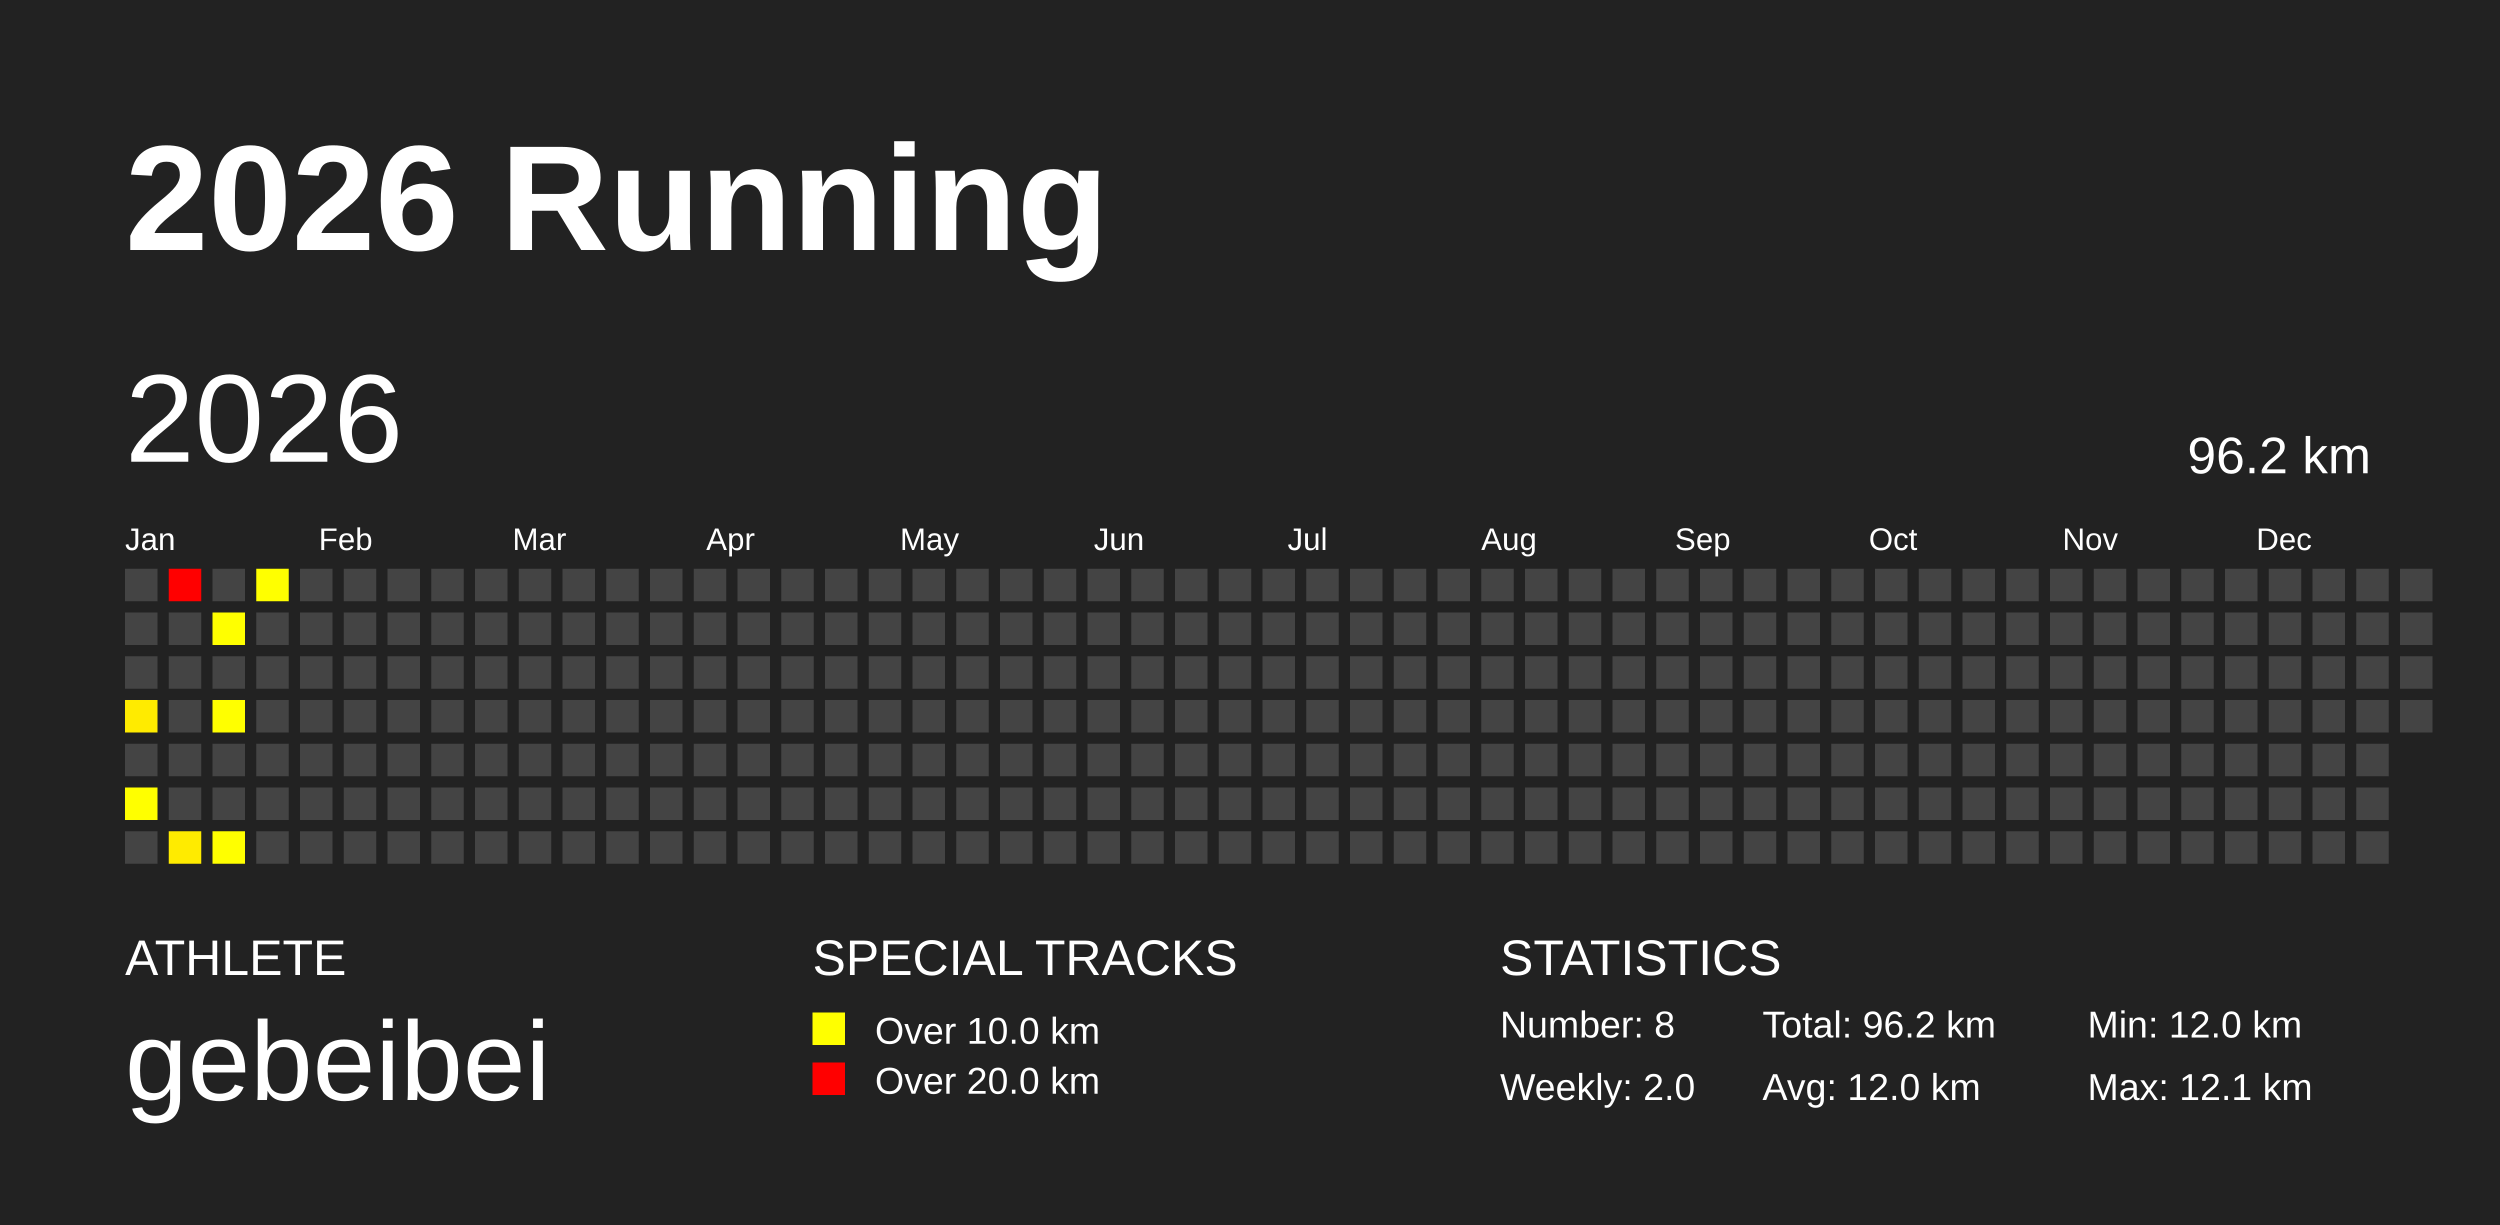
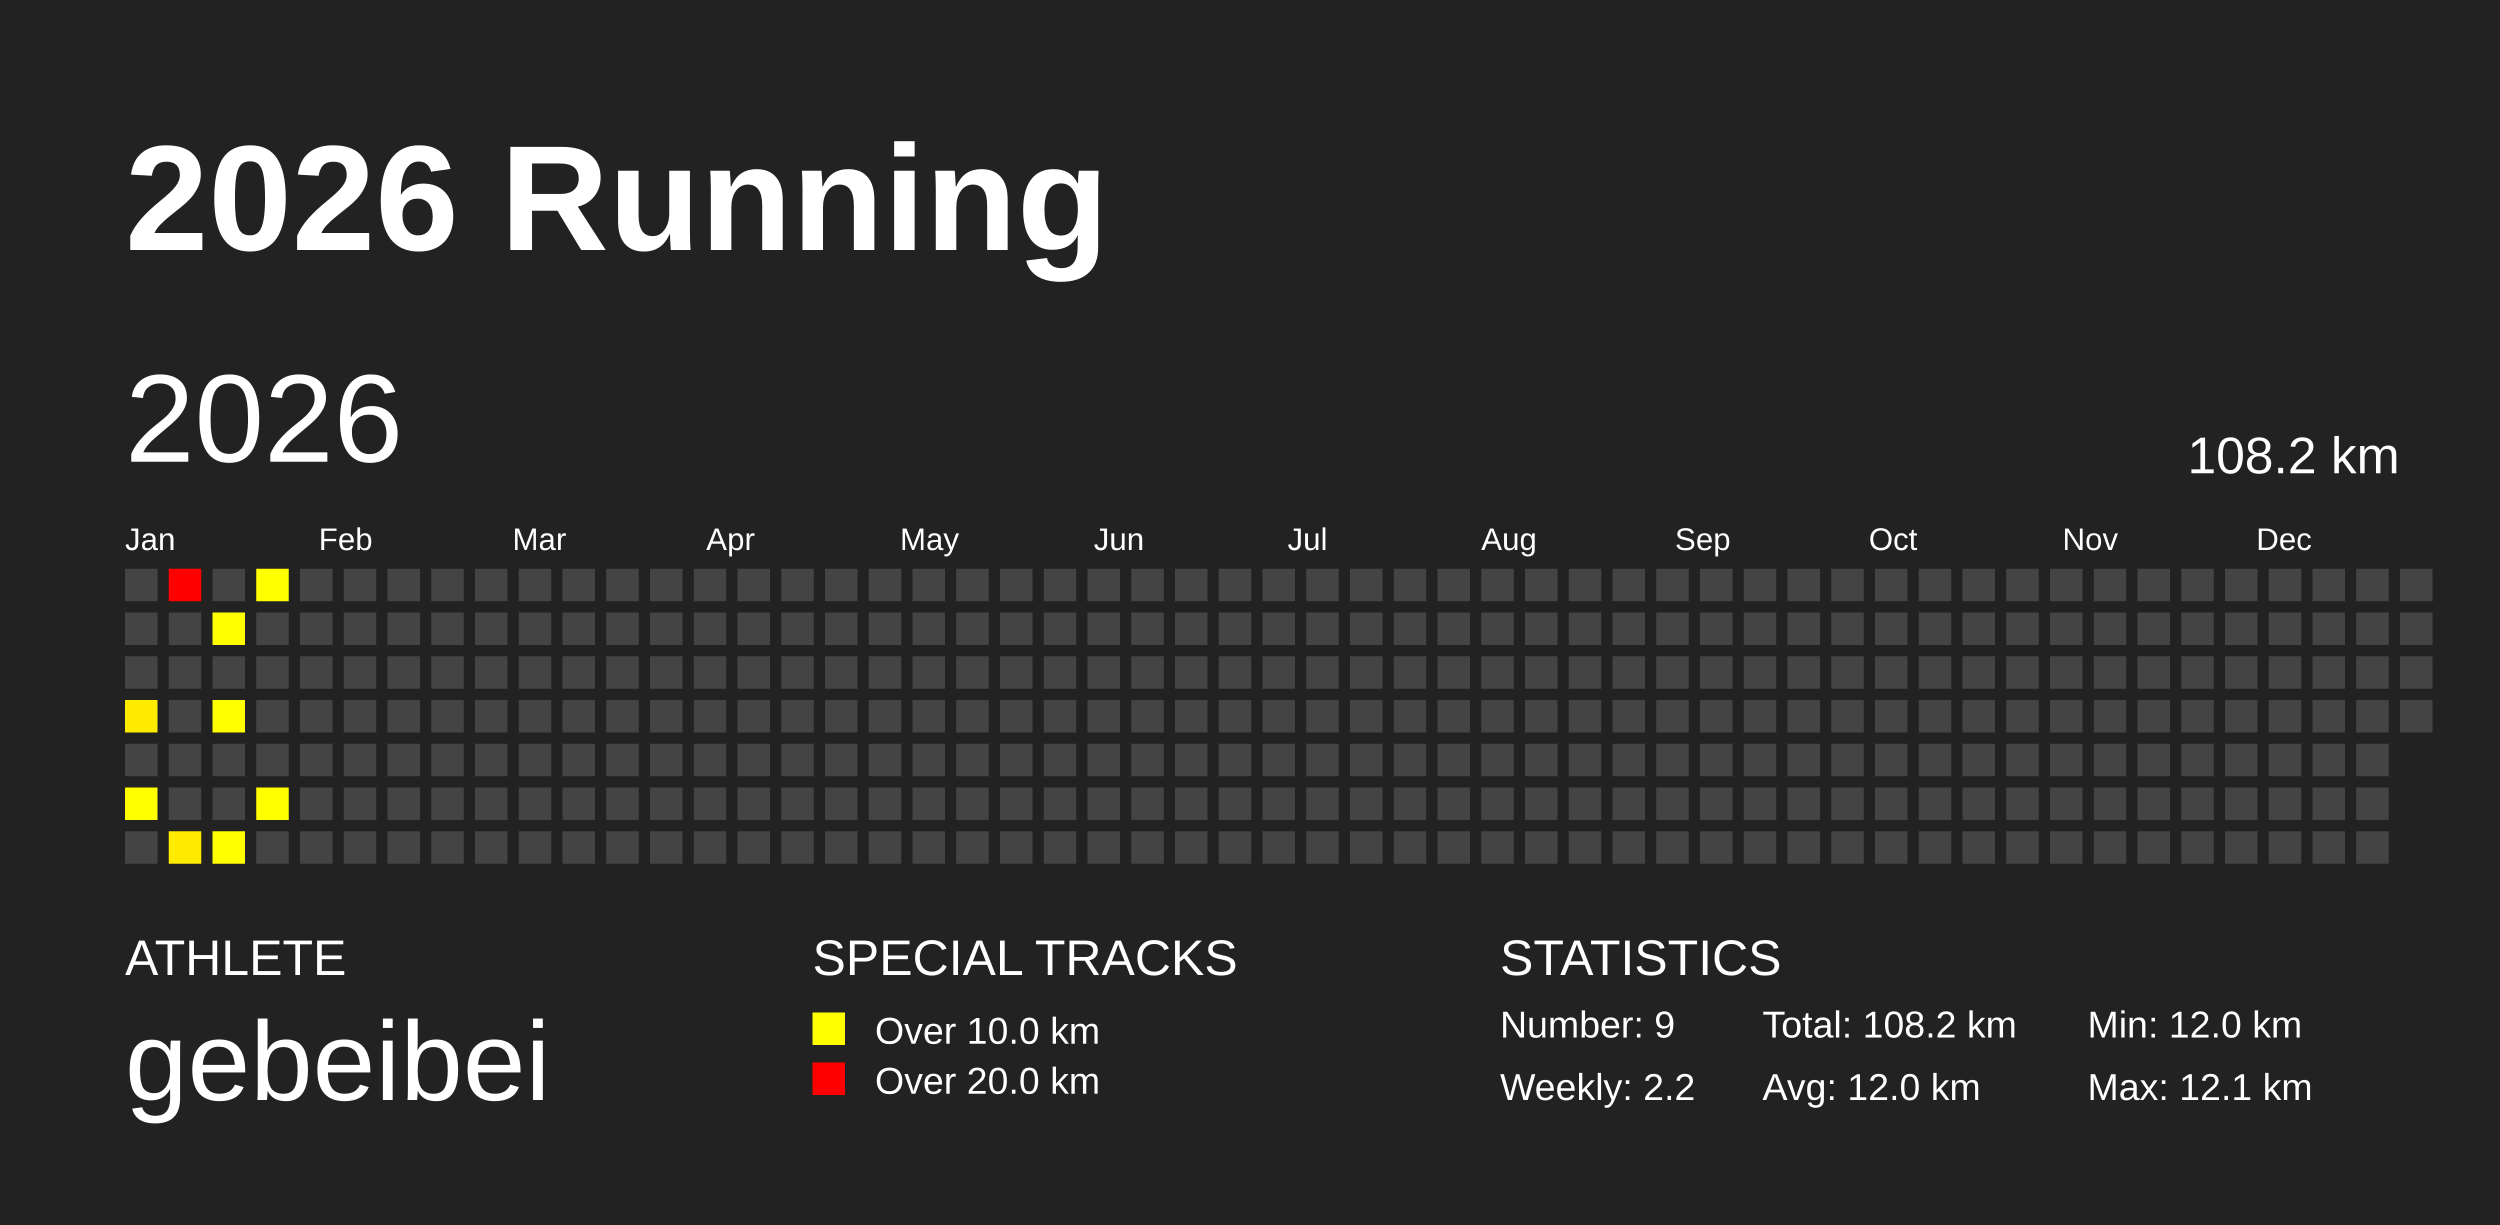
<svg xmlns="http://www.w3.org/2000/svg" baseProfile="full" height="98mm" version="1.1" viewBox="0,0,200,98" width="200mm">
  <defs />
  <rect fill="#222222" height="98" width="200" x="0" y="0" />
  <text fill="#FFFFFF" style="font-size:12px; font-family:Arial; font-weight:bold;" x="10" y="20">2026 Running</text>
  <text fill="#FFFFFF" style="font-size:4px; font-family:Arial" x="10" y="78">ATHLETE</text>
  <text fill="#FFFFFF" style="font-size:9px; font-family:Arial" x="10" y="88">gebeibei</text>
  <text fill="#FFFFFF" style="font-size:4px; font-family:Arial" x="65" y="78">SPECIAL TRACKS</text>
  <rect fill="yellow" height="2.6" width="2.6" x="65" y="81" />
  <text fill="#FFFFFF" style="font-size:3px; font-family:Arial" x="70" y="83.5">Over 10.0 km</text>
  <rect fill="red" height="2.6" width="2.6" x="65" y="85" />
  <text fill="#FFFFFF" style="font-size:3px; font-family:Arial" x="70" y="87.5">Over 20.0 km</text>
  <text fill="#FFFFFF" style="font-size:4px; font-family:Arial" x="120" y="78">STATISTICS</text>
-   <text fill="#FFFFFF" style="font-size:3px; font-family:Arial" x="120" y="83">Number: 8</text>
-   <text fill="#FFFFFF" style="font-size:3px; font-family:Arial" x="120" y="88">Weekly: 2.0</text>
-   <text fill="#FFFFFF" style="font-size:3px; font-family:Arial" x="141" y="83">Total: 96.2 km</text>
+   <text fill="#FFFFFF" style="font-size:3px; font-family:Arial" x="120" y="83">Number: 9</text>
+   <text fill="#FFFFFF" style="font-size:3px; font-family:Arial" x="120" y="88">Weekly: 2.2</text>
+   <text fill="#FFFFFF" style="font-size:3px; font-family:Arial" x="141" y="83">Total: 108.2 km</text>
  <text fill="#FFFFFF" style="font-size:3px; font-family:Arial" x="141" y="88">Avg: 12.0 km</text>
  <text fill="#FFFFFF" style="font-size:3px; font-family:Arial" x="167" y="83">Min: 12.0 km</text>
  <text fill="#FFFFFF" style="font-size:3px; font-family:Arial" x="167" y="88">Max: 12.1 km</text>
  <text dominant-baseline="hanging" fill="#FFFFFF" style="font-size:10.0px; font-family:Arial;" x="10" y="30">2026</text>
-   <text dominant-baseline="hanging" fill="#FFFFFF" style="font-size:4.125px; font-family:Arial;" x="175" y="35">96.2 km</text>
+   <text dominant-baseline="hanging" fill="#FFFFFF" style="font-size:4.125px; font-family:Arial;" x="175" y="35">108.2 km</text>
  <text fill="#FFFFFF" style="font-size:2.5px; font-family:Arial" x="10.0" y="44">Jan</text>
  <text fill="#FFFFFF" style="font-size:2.5px; font-family:Arial" x="25.5" y="44">Feb</text>
  <text fill="#FFFFFF" style="font-size:2.5px; font-family:Arial" x="41.0" y="44">Mar</text>
  <text fill="#FFFFFF" style="font-size:2.5px; font-family:Arial" x="56.5" y="44">Apr</text>
  <text fill="#FFFFFF" style="font-size:2.5px; font-family:Arial" x="72.0" y="44">May</text>
  <text fill="#FFFFFF" style="font-size:2.5px; font-family:Arial" x="87.5" y="44">Jun</text>
  <text fill="#FFFFFF" style="font-size:2.5px; font-family:Arial" x="103.0" y="44">Jul</text>
  <text fill="#FFFFFF" style="font-size:2.5px; font-family:Arial" x="118.5" y="44">Aug</text>
  <text fill="#FFFFFF" style="font-size:2.5px; font-family:Arial" x="134.0" y="44">Sep</text>
  <text fill="#FFFFFF" style="font-size:2.5px; font-family:Arial" x="149.5" y="44">Oct</text>
  <text fill="#FFFFFF" style="font-size:2.5px; font-family:Arial" x="165.0" y="44">Nov</text>
  <text fill="#FFFFFF" style="font-size:2.5px; font-family:Arial" x="180.5" y="44">Dec</text>
  <rect fill="#444444" height="2.6" width="2.6" x="10.0" y="45.5" />
  <rect fill="#444444" height="2.6" width="2.6" x="10.0" y="49.0" />
  <rect fill="#444444" height="2.6" width="2.6" x="10.0" y="52.5" />
  <rect fill="#ffeb00" height="2.6" width="2.6" x="10.0" y="56.0" />
  <rect fill="#444444" height="2.6" width="2.6" x="10.0" y="59.5" />
  <rect fill="#ffff00" height="2.6" width="2.6" x="10.0" y="63.0" />
  <rect fill="#444444" height="2.6" width="2.6" x="10.0" y="66.5" />
  <rect fill="#ff0000" height="2.6" width="2.6" x="13.5" y="45.5" />
  <rect fill="#444444" height="2.6" width="2.6" x="13.5" y="49.0" />
  <rect fill="#444444" height="2.6" width="2.6" x="13.5" y="52.5" />
  <rect fill="#444444" height="2.6" width="2.6" x="13.5" y="56.0" />
  <rect fill="#444444" height="2.6" width="2.6" x="13.5" y="59.5" />
  <rect fill="#444444" height="2.6" width="2.6" x="13.5" y="63.0" />
  <rect fill="#ffeb00" height="2.6" width="2.6" x="13.5" y="66.5" />
  <rect fill="#444444" height="2.6" width="2.6" x="17.0" y="45.5" />
  <rect fill="#ffff00" height="2.6" width="2.6" x="17.0" y="49.0" />
  <rect fill="#444444" height="2.6" width="2.6" x="17.0" y="52.5" />
  <rect fill="#ffff00" height="2.6" width="2.6" x="17.0" y="56.0" />
  <rect fill="#444444" height="2.6" width="2.6" x="17.0" y="59.5" />
  <rect fill="#444444" height="2.6" width="2.6" x="17.0" y="63.0" />
  <rect fill="#ffff00" height="2.6" width="2.6" x="17.0" y="66.5" />
  <rect fill="#ffff00" height="2.6" width="2.6" x="20.5" y="45.5" />
  <rect fill="#444444" height="2.6" width="2.6" x="20.5" y="49.0" />
  <rect fill="#444444" height="2.6" width="2.6" x="20.5" y="52.5" />
  <rect fill="#444444" height="2.6" width="2.6" x="20.5" y="56.0" />
  <rect fill="#444444" height="2.6" width="2.6" x="20.5" y="59.5" />
-   <rect fill="#444444" height="2.6" width="2.6" x="20.5" y="63.0" />
+   <rect fill="#ffff00" height="2.6" width="2.6" x="20.5" y="63.0" />
  <rect fill="#444444" height="2.6" width="2.6" x="20.5" y="66.5" />
  <rect fill="#444444" height="2.6" width="2.6" x="24.0" y="45.5" />
  <rect fill="#444444" height="2.6" width="2.6" x="24.0" y="49.0" />
  <rect fill="#444444" height="2.6" width="2.6" x="24.0" y="52.5" />
  <rect fill="#444444" height="2.6" width="2.6" x="24.0" y="56.0" />
  <rect fill="#444444" height="2.6" width="2.6" x="24.0" y="59.5" />
  <rect fill="#444444" height="2.6" width="2.6" x="24.0" y="63.0" />
  <rect fill="#444444" height="2.6" width="2.6" x="24.0" y="66.5" />
  <rect fill="#444444" height="2.6" width="2.6" x="27.5" y="45.5" />
  <rect fill="#444444" height="2.6" width="2.6" x="27.5" y="49.0" />
  <rect fill="#444444" height="2.6" width="2.6" x="27.5" y="52.5" />
  <rect fill="#444444" height="2.6" width="2.6" x="27.5" y="56.0" />
  <rect fill="#444444" height="2.6" width="2.6" x="27.5" y="59.5" />
  <rect fill="#444444" height="2.6" width="2.6" x="27.5" y="63.0" />
  <rect fill="#444444" height="2.6" width="2.6" x="27.5" y="66.5" />
  <rect fill="#444444" height="2.6" width="2.6" x="31.0" y="45.5" />
  <rect fill="#444444" height="2.6" width="2.6" x="31.0" y="49.0" />
  <rect fill="#444444" height="2.6" width="2.6" x="31.0" y="52.5" />
  <rect fill="#444444" height="2.6" width="2.6" x="31.0" y="56.0" />
  <rect fill="#444444" height="2.6" width="2.6" x="31.0" y="59.5" />
  <rect fill="#444444" height="2.6" width="2.6" x="31.0" y="63.0" />
  <rect fill="#444444" height="2.6" width="2.6" x="31.0" y="66.5" />
  <rect fill="#444444" height="2.6" width="2.6" x="34.5" y="45.5" />
  <rect fill="#444444" height="2.6" width="2.6" x="34.5" y="49.0" />
  <rect fill="#444444" height="2.6" width="2.6" x="34.5" y="52.5" />
  <rect fill="#444444" height="2.6" width="2.6" x="34.5" y="56.0" />
  <rect fill="#444444" height="2.6" width="2.6" x="34.5" y="59.5" />
  <rect fill="#444444" height="2.6" width="2.6" x="34.5" y="63.0" />
  <rect fill="#444444" height="2.6" width="2.6" x="34.5" y="66.5" />
  <rect fill="#444444" height="2.6" width="2.6" x="38.0" y="45.5" />
  <rect fill="#444444" height="2.6" width="2.6" x="38.0" y="49.0" />
  <rect fill="#444444" height="2.6" width="2.6" x="38.0" y="52.5" />
  <rect fill="#444444" height="2.6" width="2.6" x="38.0" y="56.0" />
  <rect fill="#444444" height="2.6" width="2.6" x="38.0" y="59.5" />
  <rect fill="#444444" height="2.6" width="2.6" x="38.0" y="63.0" />
  <rect fill="#444444" height="2.6" width="2.6" x="38.0" y="66.5" />
  <rect fill="#444444" height="2.6" width="2.6" x="41.5" y="45.5" />
  <rect fill="#444444" height="2.6" width="2.6" x="41.5" y="49.0" />
  <rect fill="#444444" height="2.6" width="2.6" x="41.5" y="52.5" />
  <rect fill="#444444" height="2.6" width="2.6" x="41.5" y="56.0" />
  <rect fill="#444444" height="2.6" width="2.6" x="41.5" y="59.5" />
  <rect fill="#444444" height="2.6" width="2.6" x="41.5" y="63.0" />
  <rect fill="#444444" height="2.6" width="2.6" x="41.5" y="66.5" />
  <rect fill="#444444" height="2.6" width="2.6" x="45.0" y="45.5" />
  <rect fill="#444444" height="2.6" width="2.6" x="45.0" y="49.0" />
  <rect fill="#444444" height="2.6" width="2.6" x="45.0" y="52.5" />
  <rect fill="#444444" height="2.6" width="2.6" x="45.0" y="56.0" />
  <rect fill="#444444" height="2.6" width="2.6" x="45.0" y="59.5" />
  <rect fill="#444444" height="2.6" width="2.6" x="45.0" y="63.0" />
  <rect fill="#444444" height="2.6" width="2.6" x="45.0" y="66.5" />
  <rect fill="#444444" height="2.6" width="2.6" x="48.5" y="45.5" />
  <rect fill="#444444" height="2.6" width="2.6" x="48.5" y="49.0" />
  <rect fill="#444444" height="2.6" width="2.6" x="48.5" y="52.5" />
  <rect fill="#444444" height="2.6" width="2.6" x="48.5" y="56.0" />
  <rect fill="#444444" height="2.6" width="2.6" x="48.5" y="59.5" />
  <rect fill="#444444" height="2.6" width="2.6" x="48.5" y="63.0" />
  <rect fill="#444444" height="2.6" width="2.6" x="48.5" y="66.5" />
  <rect fill="#444444" height="2.6" width="2.6" x="52.0" y="45.5" />
  <rect fill="#444444" height="2.6" width="2.6" x="52.0" y="49.0" />
  <rect fill="#444444" height="2.6" width="2.6" x="52.0" y="52.5" />
  <rect fill="#444444" height="2.6" width="2.6" x="52.0" y="56.0" />
  <rect fill="#444444" height="2.6" width="2.6" x="52.0" y="59.5" />
  <rect fill="#444444" height="2.6" width="2.6" x="52.0" y="63.0" />
  <rect fill="#444444" height="2.6" width="2.6" x="52.0" y="66.5" />
  <rect fill="#444444" height="2.6" width="2.6" x="55.5" y="45.5" />
  <rect fill="#444444" height="2.6" width="2.6" x="55.5" y="49.0" />
  <rect fill="#444444" height="2.6" width="2.6" x="55.5" y="52.5" />
  <rect fill="#444444" height="2.6" width="2.6" x="55.5" y="56.0" />
  <rect fill="#444444" height="2.6" width="2.6" x="55.5" y="59.5" />
  <rect fill="#444444" height="2.6" width="2.6" x="55.5" y="63.0" />
  <rect fill="#444444" height="2.6" width="2.6" x="55.5" y="66.5" />
  <rect fill="#444444" height="2.6" width="2.6" x="59.0" y="45.5" />
  <rect fill="#444444" height="2.6" width="2.6" x="59.0" y="49.0" />
  <rect fill="#444444" height="2.6" width="2.6" x="59.0" y="52.5" />
  <rect fill="#444444" height="2.6" width="2.6" x="59.0" y="56.0" />
  <rect fill="#444444" height="2.6" width="2.6" x="59.0" y="59.5" />
  <rect fill="#444444" height="2.6" width="2.6" x="59.0" y="63.0" />
  <rect fill="#444444" height="2.6" width="2.6" x="59.0" y="66.5" />
  <rect fill="#444444" height="2.6" width="2.6" x="62.5" y="45.5" />
  <rect fill="#444444" height="2.6" width="2.6" x="62.5" y="49.0" />
  <rect fill="#444444" height="2.6" width="2.6" x="62.5" y="52.5" />
  <rect fill="#444444" height="2.6" width="2.6" x="62.5" y="56.0" />
  <rect fill="#444444" height="2.6" width="2.6" x="62.5" y="59.5" />
  <rect fill="#444444" height="2.6" width="2.6" x="62.5" y="63.0" />
  <rect fill="#444444" height="2.6" width="2.6" x="62.5" y="66.5" />
  <rect fill="#444444" height="2.6" width="2.6" x="66.0" y="45.5" />
  <rect fill="#444444" height="2.6" width="2.6" x="66.0" y="49.0" />
  <rect fill="#444444" height="2.6" width="2.6" x="66.0" y="52.5" />
  <rect fill="#444444" height="2.6" width="2.6" x="66.0" y="56.0" />
  <rect fill="#444444" height="2.6" width="2.6" x="66.0" y="59.5" />
  <rect fill="#444444" height="2.6" width="2.6" x="66.0" y="63.0" />
  <rect fill="#444444" height="2.6" width="2.6" x="66.0" y="66.5" />
  <rect fill="#444444" height="2.6" width="2.6" x="69.5" y="45.5" />
  <rect fill="#444444" height="2.6" width="2.6" x="69.5" y="49.0" />
  <rect fill="#444444" height="2.6" width="2.6" x="69.5" y="52.5" />
  <rect fill="#444444" height="2.6" width="2.6" x="69.5" y="56.0" />
  <rect fill="#444444" height="2.6" width="2.6" x="69.5" y="59.5" />
  <rect fill="#444444" height="2.6" width="2.6" x="69.5" y="63.0" />
  <rect fill="#444444" height="2.6" width="2.6" x="69.5" y="66.5" />
  <rect fill="#444444" height="2.6" width="2.6" x="73.0" y="45.5" />
  <rect fill="#444444" height="2.6" width="2.6" x="73.0" y="49.0" />
  <rect fill="#444444" height="2.6" width="2.6" x="73.0" y="52.5" />
  <rect fill="#444444" height="2.6" width="2.6" x="73.0" y="56.0" />
  <rect fill="#444444" height="2.6" width="2.6" x="73.0" y="59.5" />
  <rect fill="#444444" height="2.6" width="2.6" x="73.0" y="63.0" />
  <rect fill="#444444" height="2.6" width="2.6" x="73.0" y="66.5" />
  <rect fill="#444444" height="2.6" width="2.6" x="76.5" y="45.5" />
  <rect fill="#444444" height="2.6" width="2.6" x="76.5" y="49.0" />
  <rect fill="#444444" height="2.6" width="2.6" x="76.5" y="52.5" />
  <rect fill="#444444" height="2.6" width="2.6" x="76.5" y="56.0" />
  <rect fill="#444444" height="2.6" width="2.6" x="76.5" y="59.5" />
  <rect fill="#444444" height="2.6" width="2.6" x="76.5" y="63.0" />
  <rect fill="#444444" height="2.6" width="2.6" x="76.5" y="66.5" />
  <rect fill="#444444" height="2.6" width="2.6" x="80.0" y="45.5" />
  <rect fill="#444444" height="2.6" width="2.6" x="80.0" y="49.0" />
  <rect fill="#444444" height="2.6" width="2.6" x="80.0" y="52.5" />
  <rect fill="#444444" height="2.6" width="2.6" x="80.0" y="56.0" />
  <rect fill="#444444" height="2.6" width="2.6" x="80.0" y="59.5" />
  <rect fill="#444444" height="2.6" width="2.6" x="80.0" y="63.0" />
  <rect fill="#444444" height="2.6" width="2.6" x="80.0" y="66.5" />
  <rect fill="#444444" height="2.6" width="2.6" x="83.5" y="45.5" />
  <rect fill="#444444" height="2.6" width="2.6" x="83.5" y="49.0" />
  <rect fill="#444444" height="2.6" width="2.6" x="83.5" y="52.5" />
  <rect fill="#444444" height="2.6" width="2.6" x="83.5" y="56.0" />
  <rect fill="#444444" height="2.6" width="2.6" x="83.5" y="59.5" />
  <rect fill="#444444" height="2.6" width="2.6" x="83.5" y="63.0" />
  <rect fill="#444444" height="2.6" width="2.6" x="83.5" y="66.5" />
  <rect fill="#444444" height="2.6" width="2.6" x="87.0" y="45.5" />
  <rect fill="#444444" height="2.6" width="2.6" x="87.0" y="49.0" />
  <rect fill="#444444" height="2.6" width="2.6" x="87.0" y="52.5" />
  <rect fill="#444444" height="2.6" width="2.6" x="87.0" y="56.0" />
  <rect fill="#444444" height="2.6" width="2.6" x="87.0" y="59.5" />
  <rect fill="#444444" height="2.6" width="2.6" x="87.0" y="63.0" />
  <rect fill="#444444" height="2.6" width="2.6" x="87.0" y="66.5" />
  <rect fill="#444444" height="2.6" width="2.6" x="90.5" y="45.5" />
  <rect fill="#444444" height="2.6" width="2.6" x="90.5" y="49.0" />
  <rect fill="#444444" height="2.6" width="2.6" x="90.5" y="52.5" />
  <rect fill="#444444" height="2.6" width="2.6" x="90.5" y="56.0" />
  <rect fill="#444444" height="2.6" width="2.6" x="90.5" y="59.5" />
  <rect fill="#444444" height="2.6" width="2.6" x="90.5" y="63.0" />
  <rect fill="#444444" height="2.6" width="2.6" x="90.5" y="66.5" />
  <rect fill="#444444" height="2.6" width="2.6" x="94.0" y="45.5" />
  <rect fill="#444444" height="2.6" width="2.6" x="94.0" y="49.0" />
  <rect fill="#444444" height="2.6" width="2.6" x="94.0" y="52.5" />
  <rect fill="#444444" height="2.6" width="2.6" x="94.0" y="56.0" />
  <rect fill="#444444" height="2.6" width="2.6" x="94.0" y="59.5" />
  <rect fill="#444444" height="2.6" width="2.6" x="94.0" y="63.0" />
  <rect fill="#444444" height="2.6" width="2.6" x="94.0" y="66.5" />
  <rect fill="#444444" height="2.6" width="2.6" x="97.5" y="45.5" />
  <rect fill="#444444" height="2.6" width="2.6" x="97.5" y="49.0" />
  <rect fill="#444444" height="2.6" width="2.6" x="97.5" y="52.5" />
  <rect fill="#444444" height="2.6" width="2.6" x="97.5" y="56.0" />
  <rect fill="#444444" height="2.6" width="2.6" x="97.5" y="59.5" />
  <rect fill="#444444" height="2.6" width="2.6" x="97.5" y="63.0" />
  <rect fill="#444444" height="2.6" width="2.6" x="97.5" y="66.5" />
  <rect fill="#444444" height="2.6" width="2.6" x="101.0" y="45.5" />
  <rect fill="#444444" height="2.6" width="2.6" x="101.0" y="49.0" />
  <rect fill="#444444" height="2.6" width="2.6" x="101.0" y="52.5" />
  <rect fill="#444444" height="2.6" width="2.6" x="101.0" y="56.0" />
  <rect fill="#444444" height="2.6" width="2.6" x="101.0" y="59.5" />
  <rect fill="#444444" height="2.6" width="2.6" x="101.0" y="63.0" />
  <rect fill="#444444" height="2.6" width="2.6" x="101.0" y="66.5" />
  <rect fill="#444444" height="2.6" width="2.6" x="104.5" y="45.5" />
  <rect fill="#444444" height="2.6" width="2.6" x="104.5" y="49.0" />
  <rect fill="#444444" height="2.6" width="2.6" x="104.5" y="52.5" />
  <rect fill="#444444" height="2.6" width="2.6" x="104.5" y="56.0" />
  <rect fill="#444444" height="2.6" width="2.6" x="104.5" y="59.5" />
  <rect fill="#444444" height="2.6" width="2.6" x="104.5" y="63.0" />
  <rect fill="#444444" height="2.6" width="2.6" x="104.5" y="66.5" />
  <rect fill="#444444" height="2.6" width="2.6" x="108.0" y="45.5" />
  <rect fill="#444444" height="2.6" width="2.6" x="108.0" y="49.0" />
  <rect fill="#444444" height="2.6" width="2.6" x="108.0" y="52.5" />
  <rect fill="#444444" height="2.6" width="2.6" x="108.0" y="56.0" />
  <rect fill="#444444" height="2.6" width="2.6" x="108.0" y="59.5" />
  <rect fill="#444444" height="2.6" width="2.6" x="108.0" y="63.0" />
  <rect fill="#444444" height="2.6" width="2.6" x="108.0" y="66.5" />
  <rect fill="#444444" height="2.6" width="2.6" x="111.5" y="45.5" />
  <rect fill="#444444" height="2.6" width="2.6" x="111.5" y="49.0" />
  <rect fill="#444444" height="2.6" width="2.6" x="111.5" y="52.5" />
  <rect fill="#444444" height="2.6" width="2.6" x="111.5" y="56.0" />
  <rect fill="#444444" height="2.6" width="2.6" x="111.5" y="59.5" />
  <rect fill="#444444" height="2.6" width="2.6" x="111.5" y="63.0" />
  <rect fill="#444444" height="2.6" width="2.6" x="111.5" y="66.5" />
  <rect fill="#444444" height="2.6" width="2.6" x="115.0" y="45.5" />
  <rect fill="#444444" height="2.6" width="2.6" x="115.0" y="49.0" />
  <rect fill="#444444" height="2.6" width="2.6" x="115.0" y="52.5" />
  <rect fill="#444444" height="2.6" width="2.6" x="115.0" y="56.0" />
  <rect fill="#444444" height="2.6" width="2.6" x="115.0" y="59.5" />
  <rect fill="#444444" height="2.6" width="2.6" x="115.0" y="63.0" />
  <rect fill="#444444" height="2.6" width="2.6" x="115.0" y="66.5" />
  <rect fill="#444444" height="2.6" width="2.6" x="118.5" y="45.5" />
  <rect fill="#444444" height="2.6" width="2.6" x="118.5" y="49.0" />
  <rect fill="#444444" height="2.6" width="2.6" x="118.5" y="52.5" />
  <rect fill="#444444" height="2.6" width="2.6" x="118.5" y="56.0" />
  <rect fill="#444444" height="2.6" width="2.6" x="118.5" y="59.5" />
  <rect fill="#444444" height="2.6" width="2.6" x="118.5" y="63.0" />
  <rect fill="#444444" height="2.6" width="2.6" x="118.5" y="66.5" />
  <rect fill="#444444" height="2.6" width="2.6" x="122.0" y="45.5" />
  <rect fill="#444444" height="2.6" width="2.6" x="122.0" y="49.0" />
  <rect fill="#444444" height="2.6" width="2.6" x="122.0" y="52.5" />
  <rect fill="#444444" height="2.6" width="2.6" x="122.0" y="56.0" />
  <rect fill="#444444" height="2.6" width="2.6" x="122.0" y="59.5" />
  <rect fill="#444444" height="2.6" width="2.6" x="122.0" y="63.0" />
  <rect fill="#444444" height="2.6" width="2.6" x="122.0" y="66.5" />
  <rect fill="#444444" height="2.6" width="2.6" x="125.5" y="45.5" />
  <rect fill="#444444" height="2.6" width="2.6" x="125.5" y="49.0" />
  <rect fill="#444444" height="2.6" width="2.6" x="125.5" y="52.5" />
  <rect fill="#444444" height="2.6" width="2.6" x="125.5" y="56.0" />
  <rect fill="#444444" height="2.6" width="2.6" x="125.5" y="59.5" />
  <rect fill="#444444" height="2.6" width="2.6" x="125.5" y="63.0" />
  <rect fill="#444444" height="2.6" width="2.6" x="125.5" y="66.5" />
  <rect fill="#444444" height="2.6" width="2.6" x="129.0" y="45.5" />
  <rect fill="#444444" height="2.6" width="2.6" x="129.0" y="49.0" />
  <rect fill="#444444" height="2.6" width="2.6" x="129.0" y="52.5" />
  <rect fill="#444444" height="2.6" width="2.6" x="129.0" y="56.0" />
  <rect fill="#444444" height="2.6" width="2.6" x="129.0" y="59.5" />
  <rect fill="#444444" height="2.6" width="2.6" x="129.0" y="63.0" />
  <rect fill="#444444" height="2.6" width="2.6" x="129.0" y="66.5" />
  <rect fill="#444444" height="2.6" width="2.6" x="132.5" y="45.5" />
  <rect fill="#444444" height="2.6" width="2.6" x="132.5" y="49.0" />
  <rect fill="#444444" height="2.6" width="2.6" x="132.5" y="52.5" />
  <rect fill="#444444" height="2.6" width="2.6" x="132.5" y="56.0" />
  <rect fill="#444444" height="2.6" width="2.6" x="132.5" y="59.5" />
  <rect fill="#444444" height="2.6" width="2.6" x="132.5" y="63.0" />
  <rect fill="#444444" height="2.6" width="2.6" x="132.5" y="66.5" />
  <rect fill="#444444" height="2.6" width="2.6" x="136.0" y="45.5" />
  <rect fill="#444444" height="2.6" width="2.6" x="136.0" y="49.0" />
  <rect fill="#444444" height="2.6" width="2.6" x="136.0" y="52.5" />
  <rect fill="#444444" height="2.6" width="2.6" x="136.0" y="56.0" />
  <rect fill="#444444" height="2.6" width="2.6" x="136.0" y="59.5" />
  <rect fill="#444444" height="2.6" width="2.6" x="136.0" y="63.0" />
  <rect fill="#444444" height="2.6" width="2.6" x="136.0" y="66.5" />
  <rect fill="#444444" height="2.6" width="2.6" x="139.5" y="45.5" />
  <rect fill="#444444" height="2.6" width="2.6" x="139.5" y="49.0" />
  <rect fill="#444444" height="2.6" width="2.6" x="139.5" y="52.5" />
  <rect fill="#444444" height="2.6" width="2.6" x="139.5" y="56.0" />
  <rect fill="#444444" height="2.6" width="2.6" x="139.5" y="59.5" />
  <rect fill="#444444" height="2.6" width="2.6" x="139.5" y="63.0" />
  <rect fill="#444444" height="2.6" width="2.6" x="139.5" y="66.5" />
  <rect fill="#444444" height="2.6" width="2.6" x="143.0" y="45.5" />
  <rect fill="#444444" height="2.6" width="2.6" x="143.0" y="49.0" />
  <rect fill="#444444" height="2.6" width="2.6" x="143.0" y="52.5" />
  <rect fill="#444444" height="2.6" width="2.6" x="143.0" y="56.0" />
  <rect fill="#444444" height="2.6" width="2.6" x="143.0" y="59.5" />
  <rect fill="#444444" height="2.6" width="2.6" x="143.0" y="63.0" />
  <rect fill="#444444" height="2.6" width="2.6" x="143.0" y="66.5" />
  <rect fill="#444444" height="2.6" width="2.6" x="146.5" y="45.5" />
  <rect fill="#444444" height="2.6" width="2.6" x="146.5" y="49.0" />
  <rect fill="#444444" height="2.6" width="2.6" x="146.5" y="52.5" />
  <rect fill="#444444" height="2.6" width="2.6" x="146.5" y="56.0" />
  <rect fill="#444444" height="2.6" width="2.6" x="146.5" y="59.5" />
  <rect fill="#444444" height="2.6" width="2.6" x="146.5" y="63.0" />
  <rect fill="#444444" height="2.6" width="2.6" x="146.5" y="66.5" />
  <rect fill="#444444" height="2.6" width="2.6" x="150.0" y="45.5" />
  <rect fill="#444444" height="2.6" width="2.6" x="150.0" y="49.0" />
  <rect fill="#444444" height="2.6" width="2.6" x="150.0" y="52.5" />
  <rect fill="#444444" height="2.6" width="2.6" x="150.0" y="56.0" />
  <rect fill="#444444" height="2.6" width="2.6" x="150.0" y="59.5" />
  <rect fill="#444444" height="2.6" width="2.6" x="150.0" y="63.0" />
  <rect fill="#444444" height="2.6" width="2.6" x="150.0" y="66.5" />
  <rect fill="#444444" height="2.6" width="2.6" x="153.5" y="45.5" />
  <rect fill="#444444" height="2.6" width="2.6" x="153.5" y="49.0" />
  <rect fill="#444444" height="2.6" width="2.6" x="153.5" y="52.5" />
  <rect fill="#444444" height="2.6" width="2.6" x="153.5" y="56.0" />
  <rect fill="#444444" height="2.6" width="2.6" x="153.5" y="59.5" />
  <rect fill="#444444" height="2.6" width="2.6" x="153.5" y="63.0" />
  <rect fill="#444444" height="2.6" width="2.6" x="153.5" y="66.5" />
  <rect fill="#444444" height="2.6" width="2.6" x="157.0" y="45.5" />
  <rect fill="#444444" height="2.6" width="2.6" x="157.0" y="49.0" />
  <rect fill="#444444" height="2.6" width="2.6" x="157.0" y="52.5" />
  <rect fill="#444444" height="2.6" width="2.6" x="157.0" y="56.0" />
  <rect fill="#444444" height="2.6" width="2.6" x="157.0" y="59.5" />
  <rect fill="#444444" height="2.6" width="2.6" x="157.0" y="63.0" />
  <rect fill="#444444" height="2.6" width="2.6" x="157.0" y="66.5" />
  <rect fill="#444444" height="2.6" width="2.6" x="160.5" y="45.5" />
  <rect fill="#444444" height="2.6" width="2.6" x="160.5" y="49.0" />
  <rect fill="#444444" height="2.6" width="2.6" x="160.5" y="52.5" />
  <rect fill="#444444" height="2.6" width="2.6" x="160.5" y="56.0" />
  <rect fill="#444444" height="2.6" width="2.6" x="160.5" y="59.5" />
  <rect fill="#444444" height="2.6" width="2.6" x="160.5" y="63.0" />
  <rect fill="#444444" height="2.6" width="2.6" x="160.5" y="66.5" />
  <rect fill="#444444" height="2.6" width="2.6" x="164.0" y="45.5" />
  <rect fill="#444444" height="2.6" width="2.6" x="164.0" y="49.0" />
  <rect fill="#444444" height="2.6" width="2.6" x="164.0" y="52.5" />
  <rect fill="#444444" height="2.6" width="2.6" x="164.0" y="56.0" />
  <rect fill="#444444" height="2.6" width="2.6" x="164.0" y="59.5" />
  <rect fill="#444444" height="2.6" width="2.6" x="164.0" y="63.0" />
  <rect fill="#444444" height="2.6" width="2.6" x="164.0" y="66.5" />
  <rect fill="#444444" height="2.6" width="2.6" x="167.5" y="45.5" />
  <rect fill="#444444" height="2.6" width="2.6" x="167.5" y="49.0" />
  <rect fill="#444444" height="2.6" width="2.6" x="167.5" y="52.5" />
  <rect fill="#444444" height="2.6" width="2.6" x="167.5" y="56.0" />
  <rect fill="#444444" height="2.6" width="2.6" x="167.5" y="59.5" />
  <rect fill="#444444" height="2.6" width="2.6" x="167.5" y="63.0" />
  <rect fill="#444444" height="2.6" width="2.6" x="167.5" y="66.5" />
  <rect fill="#444444" height="2.6" width="2.6" x="171.0" y="45.5" />
  <rect fill="#444444" height="2.6" width="2.6" x="171.0" y="49.0" />
  <rect fill="#444444" height="2.6" width="2.6" x="171.0" y="52.5" />
  <rect fill="#444444" height="2.6" width="2.6" x="171.0" y="56.0" />
  <rect fill="#444444" height="2.6" width="2.6" x="171.0" y="59.5" />
  <rect fill="#444444" height="2.6" width="2.6" x="171.0" y="63.0" />
  <rect fill="#444444" height="2.6" width="2.6" x="171.0" y="66.5" />
  <rect fill="#444444" height="2.6" width="2.6" x="174.5" y="45.5" />
  <rect fill="#444444" height="2.6" width="2.6" x="174.5" y="49.0" />
  <rect fill="#444444" height="2.6" width="2.6" x="174.5" y="52.5" />
  <rect fill="#444444" height="2.6" width="2.6" x="174.5" y="56.0" />
  <rect fill="#444444" height="2.6" width="2.6" x="174.5" y="59.5" />
  <rect fill="#444444" height="2.6" width="2.6" x="174.5" y="63.0" />
  <rect fill="#444444" height="2.6" width="2.6" x="174.5" y="66.5" />
  <rect fill="#444444" height="2.6" width="2.6" x="178.0" y="45.5" />
  <rect fill="#444444" height="2.6" width="2.6" x="178.0" y="49.0" />
  <rect fill="#444444" height="2.6" width="2.6" x="178.0" y="52.5" />
  <rect fill="#444444" height="2.6" width="2.6" x="178.0" y="56.0" />
  <rect fill="#444444" height="2.6" width="2.6" x="178.0" y="59.5" />
  <rect fill="#444444" height="2.6" width="2.6" x="178.0" y="63.0" />
  <rect fill="#444444" height="2.6" width="2.6" x="178.0" y="66.5" />
  <rect fill="#444444" height="2.6" width="2.6" x="181.5" y="45.5" />
  <rect fill="#444444" height="2.6" width="2.6" x="181.5" y="49.0" />
  <rect fill="#444444" height="2.6" width="2.6" x="181.5" y="52.5" />
  <rect fill="#444444" height="2.6" width="2.6" x="181.5" y="56.0" />
  <rect fill="#444444" height="2.6" width="2.6" x="181.5" y="59.5" />
  <rect fill="#444444" height="2.6" width="2.6" x="181.5" y="63.0" />
  <rect fill="#444444" height="2.6" width="2.6" x="181.5" y="66.5" />
  <rect fill="#444444" height="2.6" width="2.6" x="185.0" y="45.5" />
  <rect fill="#444444" height="2.6" width="2.6" x="185.0" y="49.0" />
  <rect fill="#444444" height="2.6" width="2.6" x="185.0" y="52.5" />
  <rect fill="#444444" height="2.6" width="2.6" x="185.0" y="56.0" />
  <rect fill="#444444" height="2.6" width="2.6" x="185.0" y="59.5" />
  <rect fill="#444444" height="2.6" width="2.6" x="185.0" y="63.0" />
  <rect fill="#444444" height="2.6" width="2.6" x="185.0" y="66.5" />
  <rect fill="#444444" height="2.6" width="2.6" x="188.5" y="45.5" />
  <rect fill="#444444" height="2.6" width="2.6" x="188.5" y="49.0" />
  <rect fill="#444444" height="2.6" width="2.6" x="188.5" y="52.5" />
  <rect fill="#444444" height="2.6" width="2.6" x="188.5" y="56.0" />
  <rect fill="#444444" height="2.6" width="2.6" x="188.5" y="59.5" />
  <rect fill="#444444" height="2.6" width="2.6" x="188.5" y="63.0" />
  <rect fill="#444444" height="2.6" width="2.6" x="188.5" y="66.5" />
  <rect fill="#444444" height="2.6" width="2.6" x="192.0" y="45.5" />
  <rect fill="#444444" height="2.6" width="2.6" x="192.0" y="49.0" />
  <rect fill="#444444" height="2.6" width="2.6" x="192.0" y="52.5" />
  <rect fill="#444444" height="2.6" width="2.6" x="192.0" y="56.0" />
</svg>
